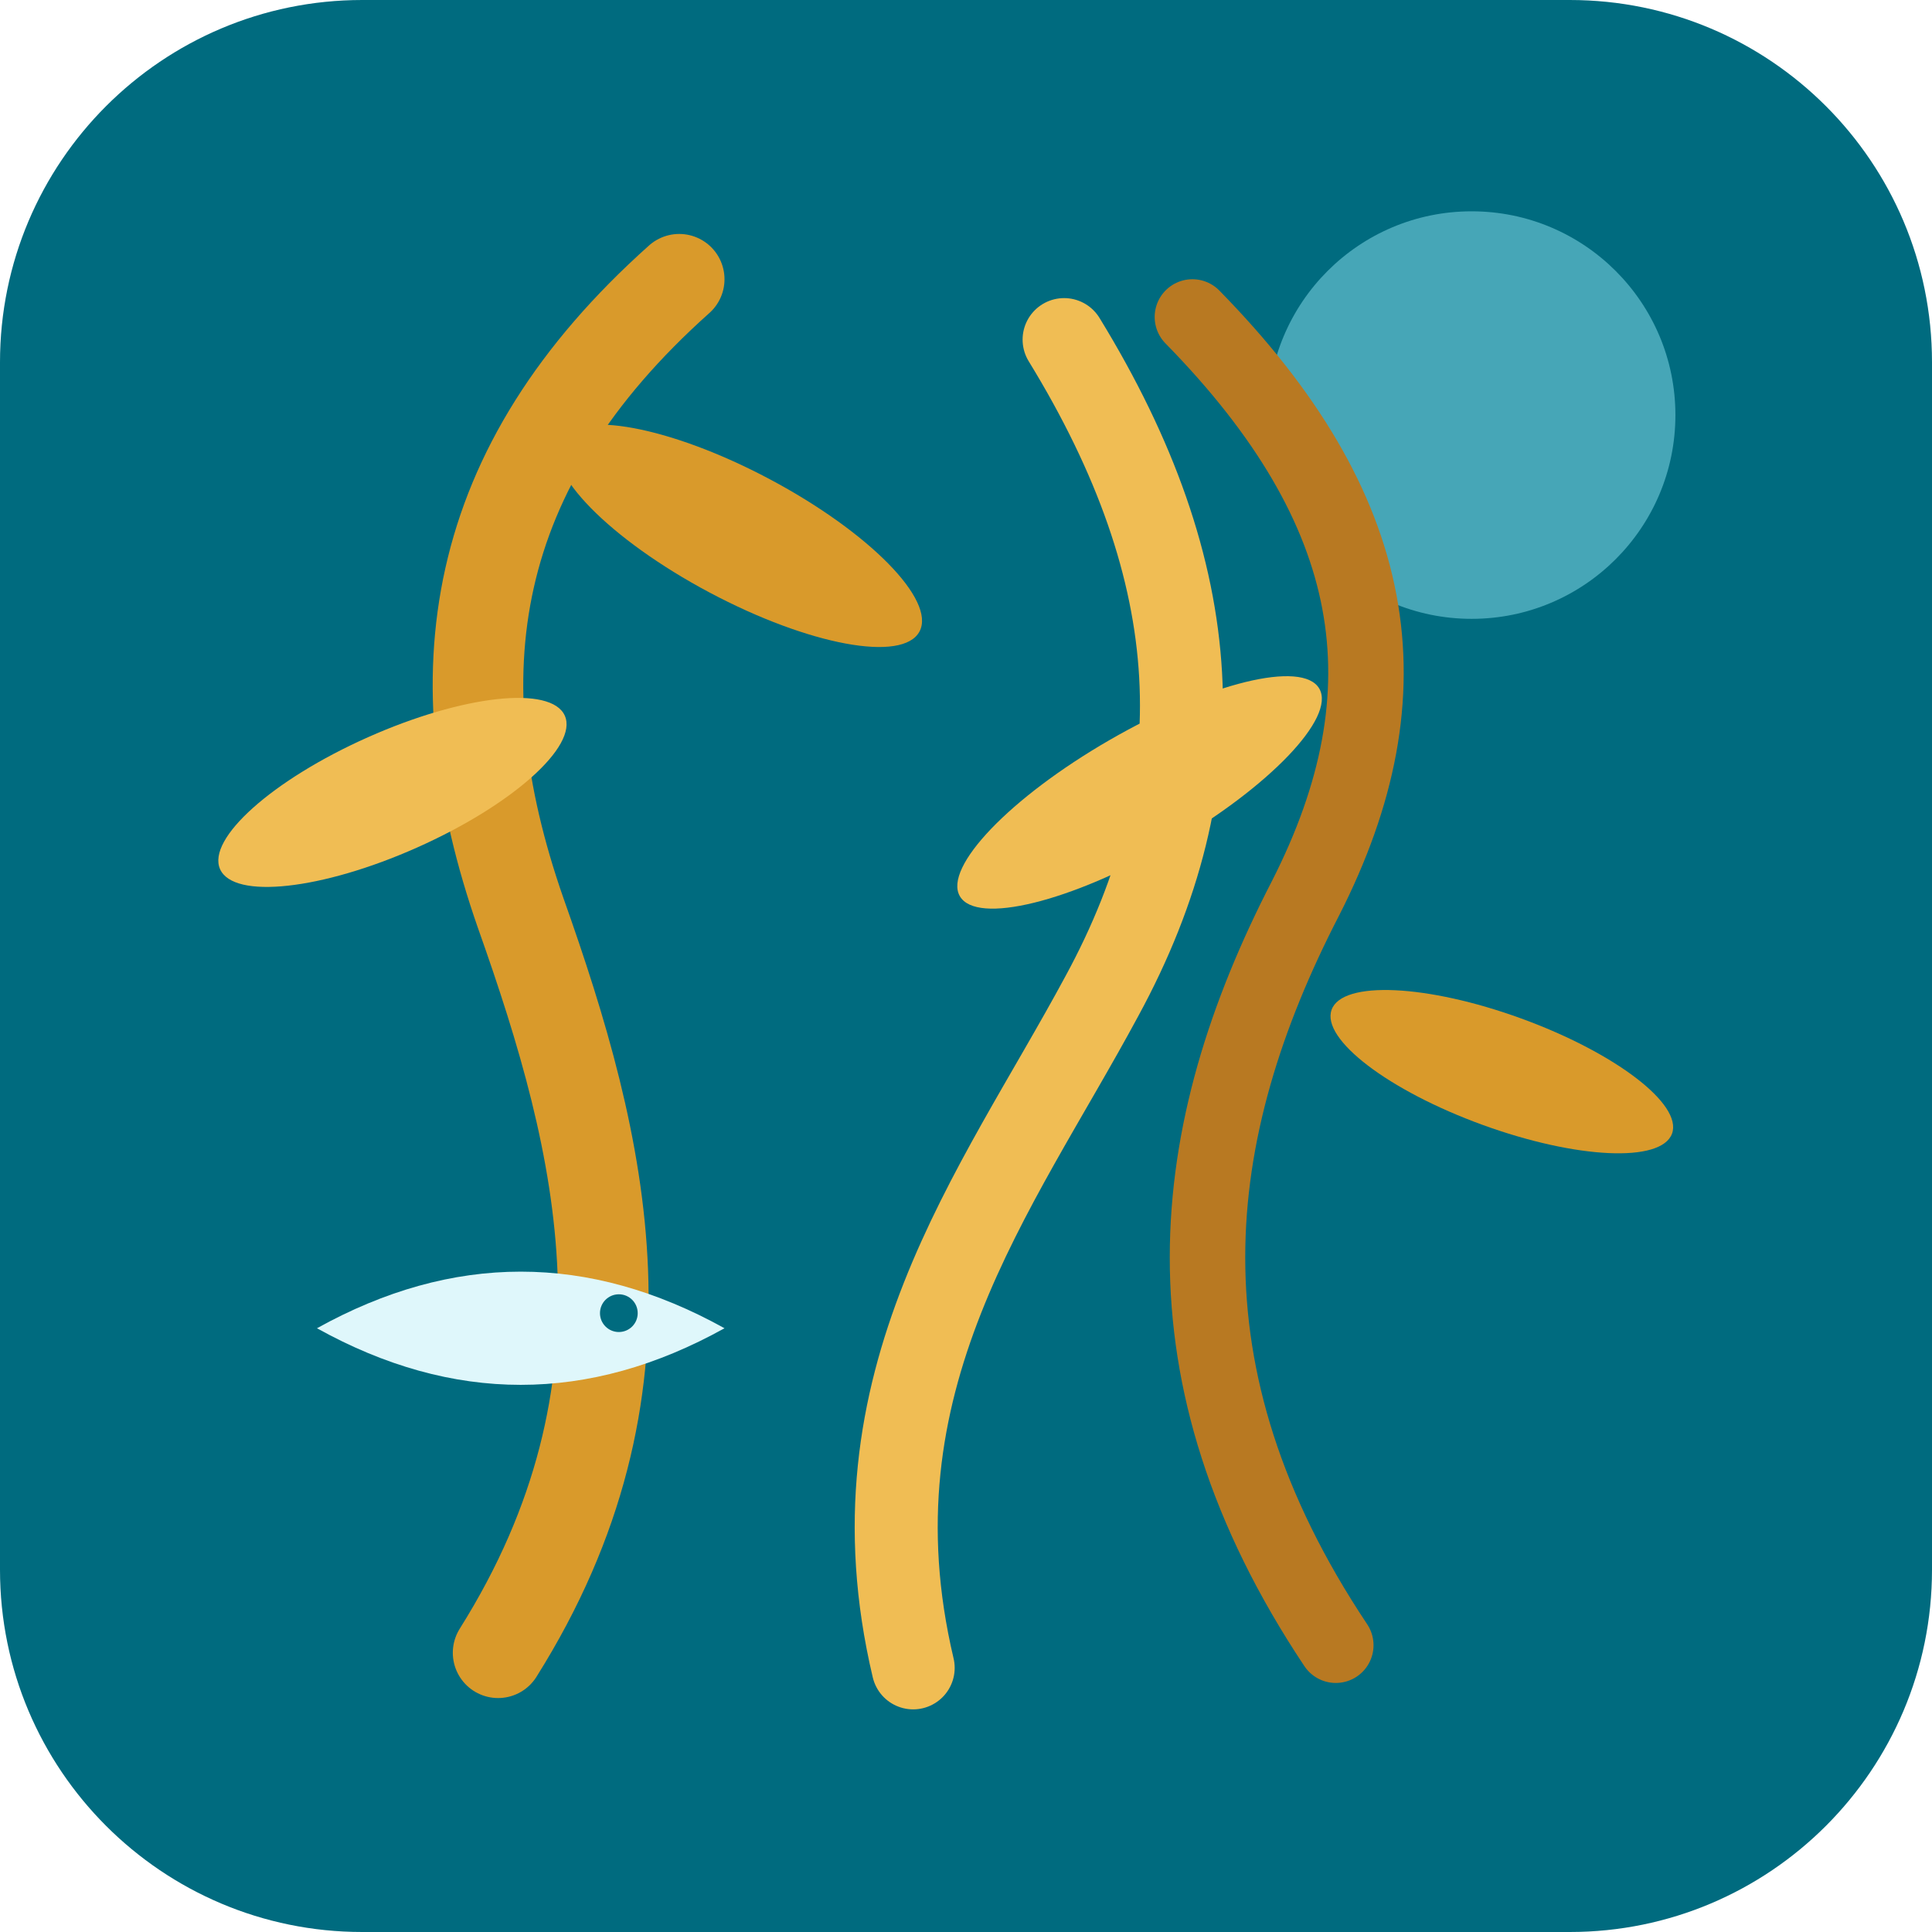
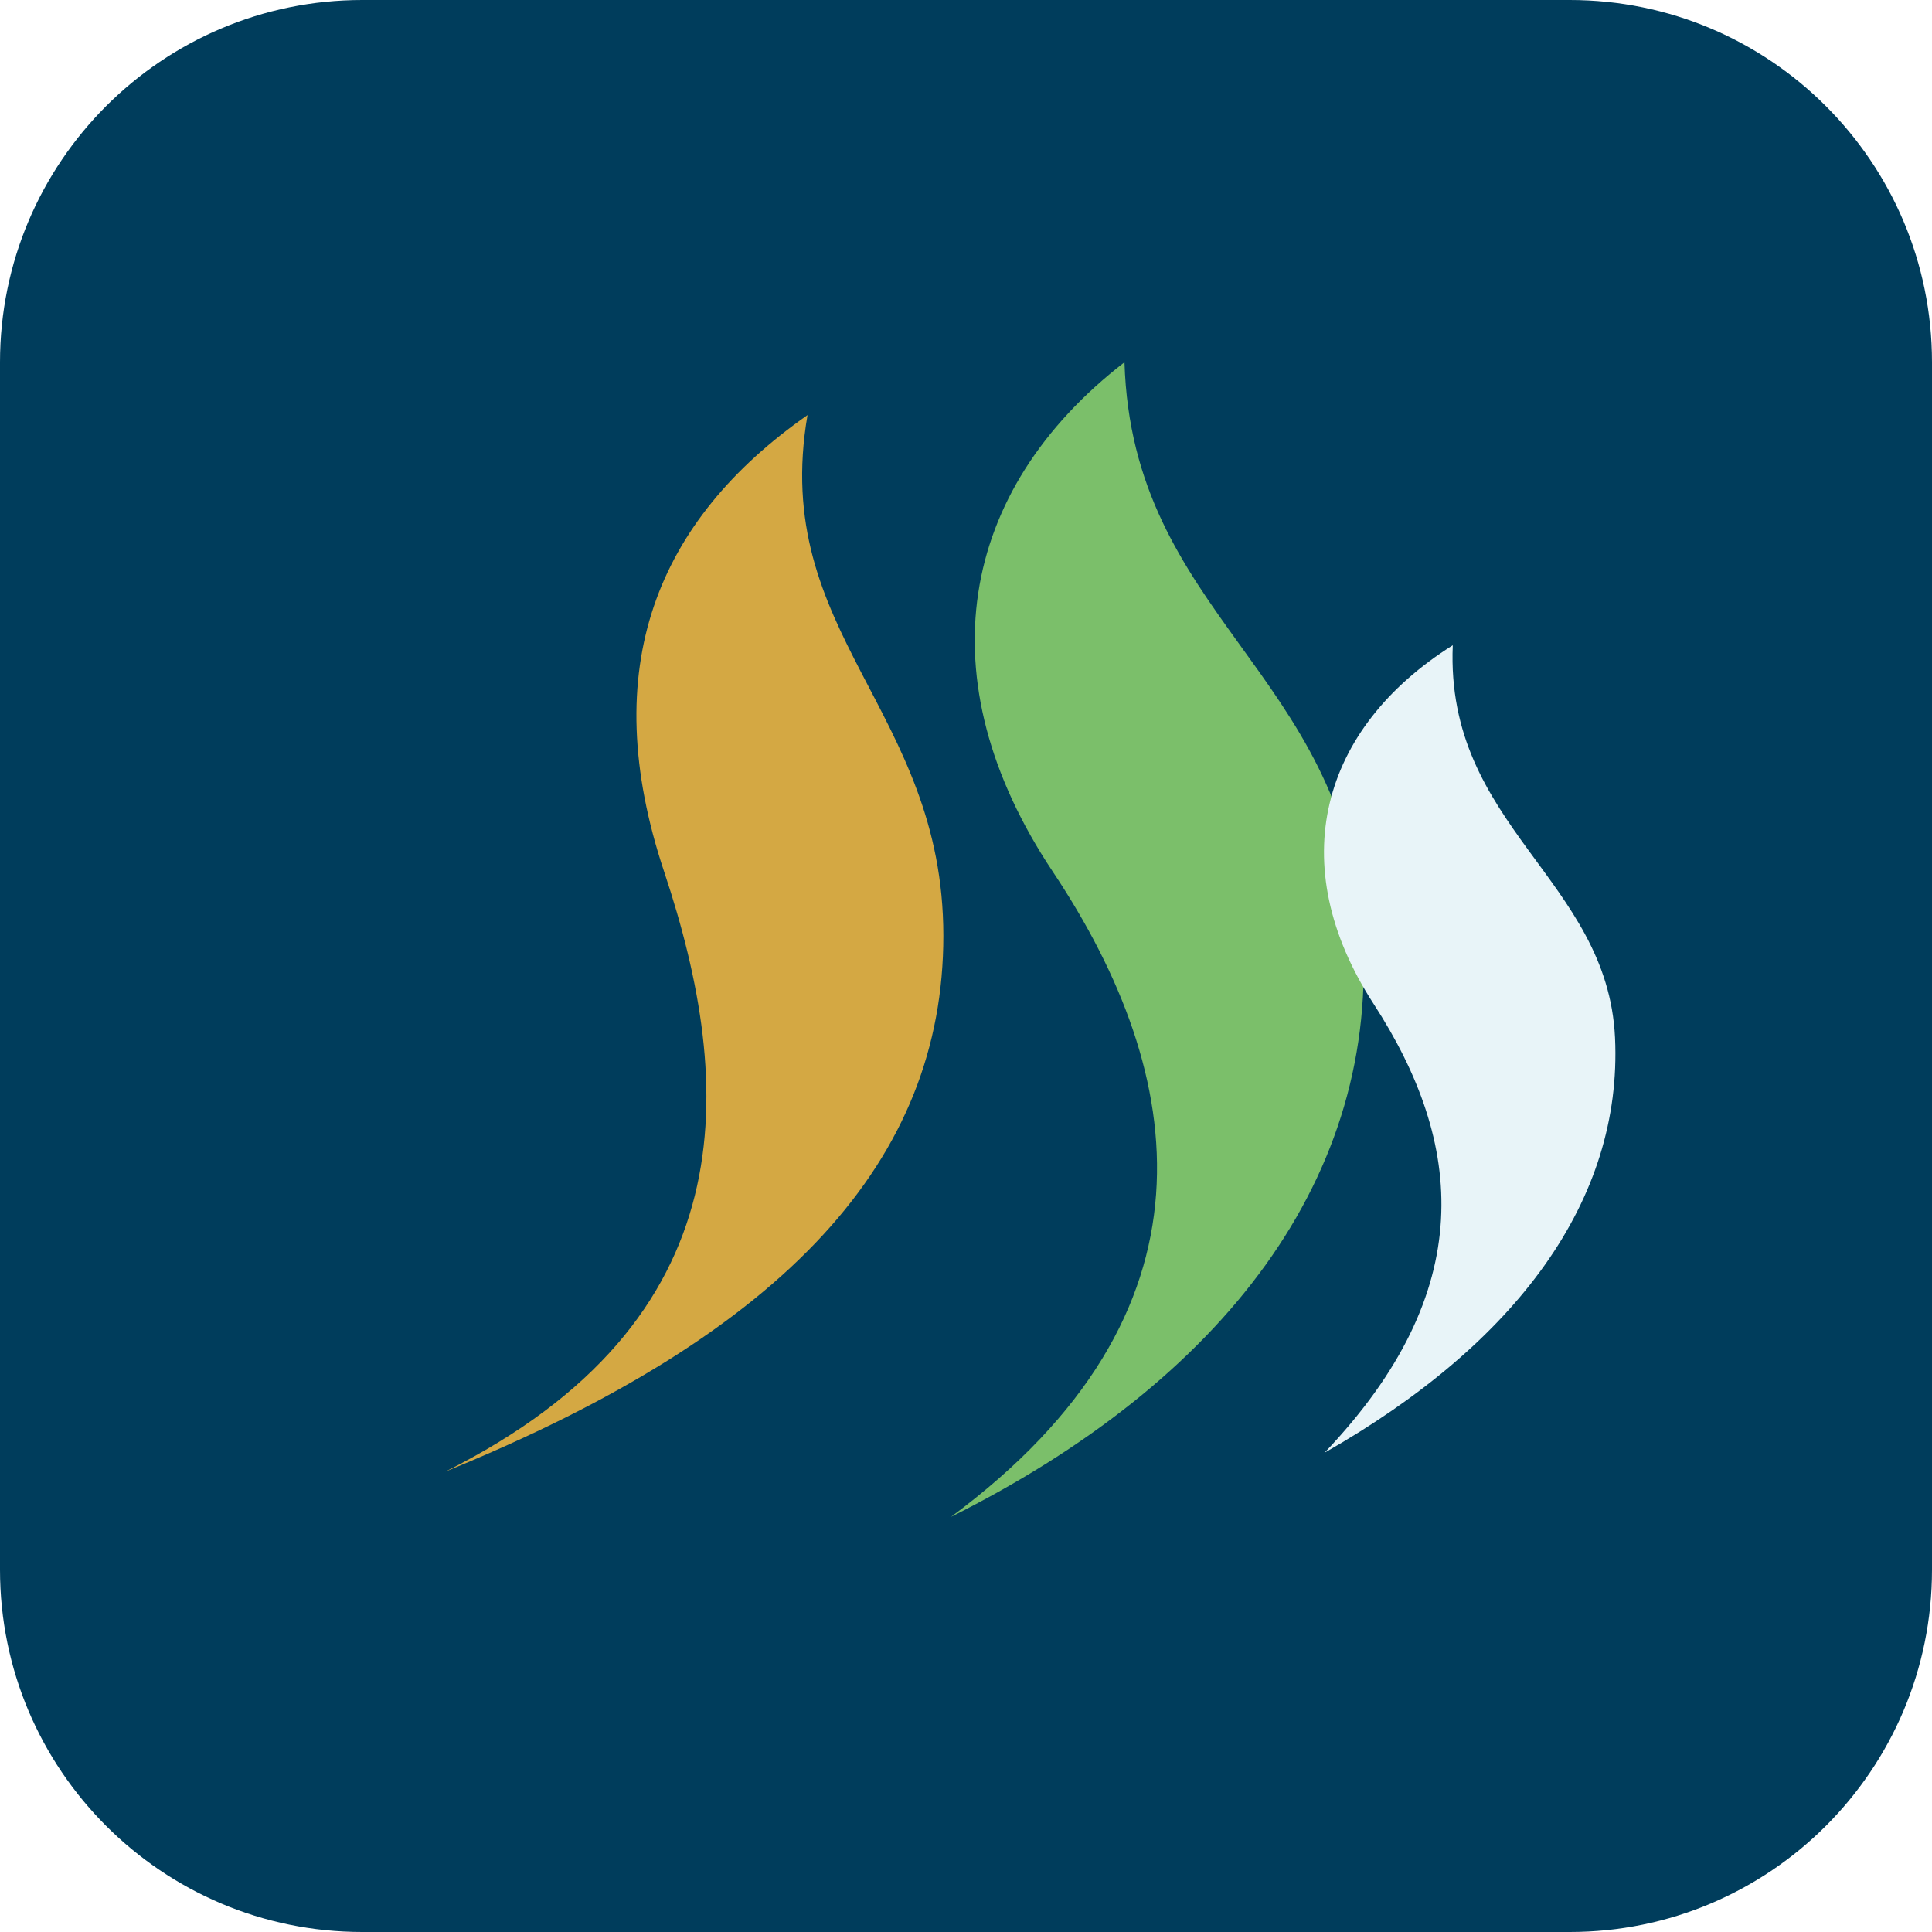
- <svg xmlns="http://www.w3.org/2000/svg" viewBox="0 0 512 512" role="img" aria-label="Kelp Forest icon">
-   <rect width="512" height="512" rx="96" fill="#006b7f" />
-   <circle cx="390" cy="110" r="54" fill="#7fd7e5" opacity="0.55" />
-   <path d="M132 438c44-70 28-134 6-196-22-63-14-118 42-168" fill="none" stroke="#d99a2b" stroke-width="24" stroke-linecap="round" />
-   <path d="M242 442c-18-76 22-126 50-178 31-57 28-112-10-174" fill="none" stroke="#f0bd54" stroke-width="22" stroke-linecap="round" />
-   <path d="M354 436c-48-72-40-136-8-198 28-55 20-103-30-154" fill="none" stroke="#b87922" stroke-width="20" stroke-linecap="round" />
-   <ellipse cx="104" cy="210" rx="50" ry="16" fill="#f0bd54" transform="rotate(-24 104 210)" />
-   <ellipse cx="196" cy="142" rx="54" ry="17" fill="#d99a2b" transform="rotate(28 196 142)" />
-   <ellipse cx="302" cy="210" rx="55" ry="16" fill="#f0bd54" transform="rotate(-30 302 210)" />
-   <ellipse cx="398" cy="284" rx="48" ry="15" fill="#d99a2b" transform="rotate(20 398 284)" />
-   <path d="M84 352c36-20 72-20 108 0-36 20-72 20-108 0Z" fill="#dff7fb" />
-   <circle cx="164" cy="348" r="5" fill="#006b7f" />
+ <svg xmlns="http://www.w3.org/2000/svg" viewBox="0 0 512 512">
+   <rect width="512" height="512" rx="96" fill="#003d5c" />
+   <path d="M118 390c80-40 77-102 58-159-18-54-2-93 38-121-10 58 36 78 36 138 0 59-41 105-132 142z" fill="#d4a843" />
+   <path d="M252 402c73-54 63-117 27-171-34-51-25-101 19-135 2 67 58 82 63 150 5 66-37 120-109 156z" fill="#7bbf6a" />
+   <path d="M351 385c41-43 37-82 13-119-24-37-14-73 21-95-2 48 41 62 43 104 2 43-26 81-77 110z" fill="#e8f4f8" />
</svg>
